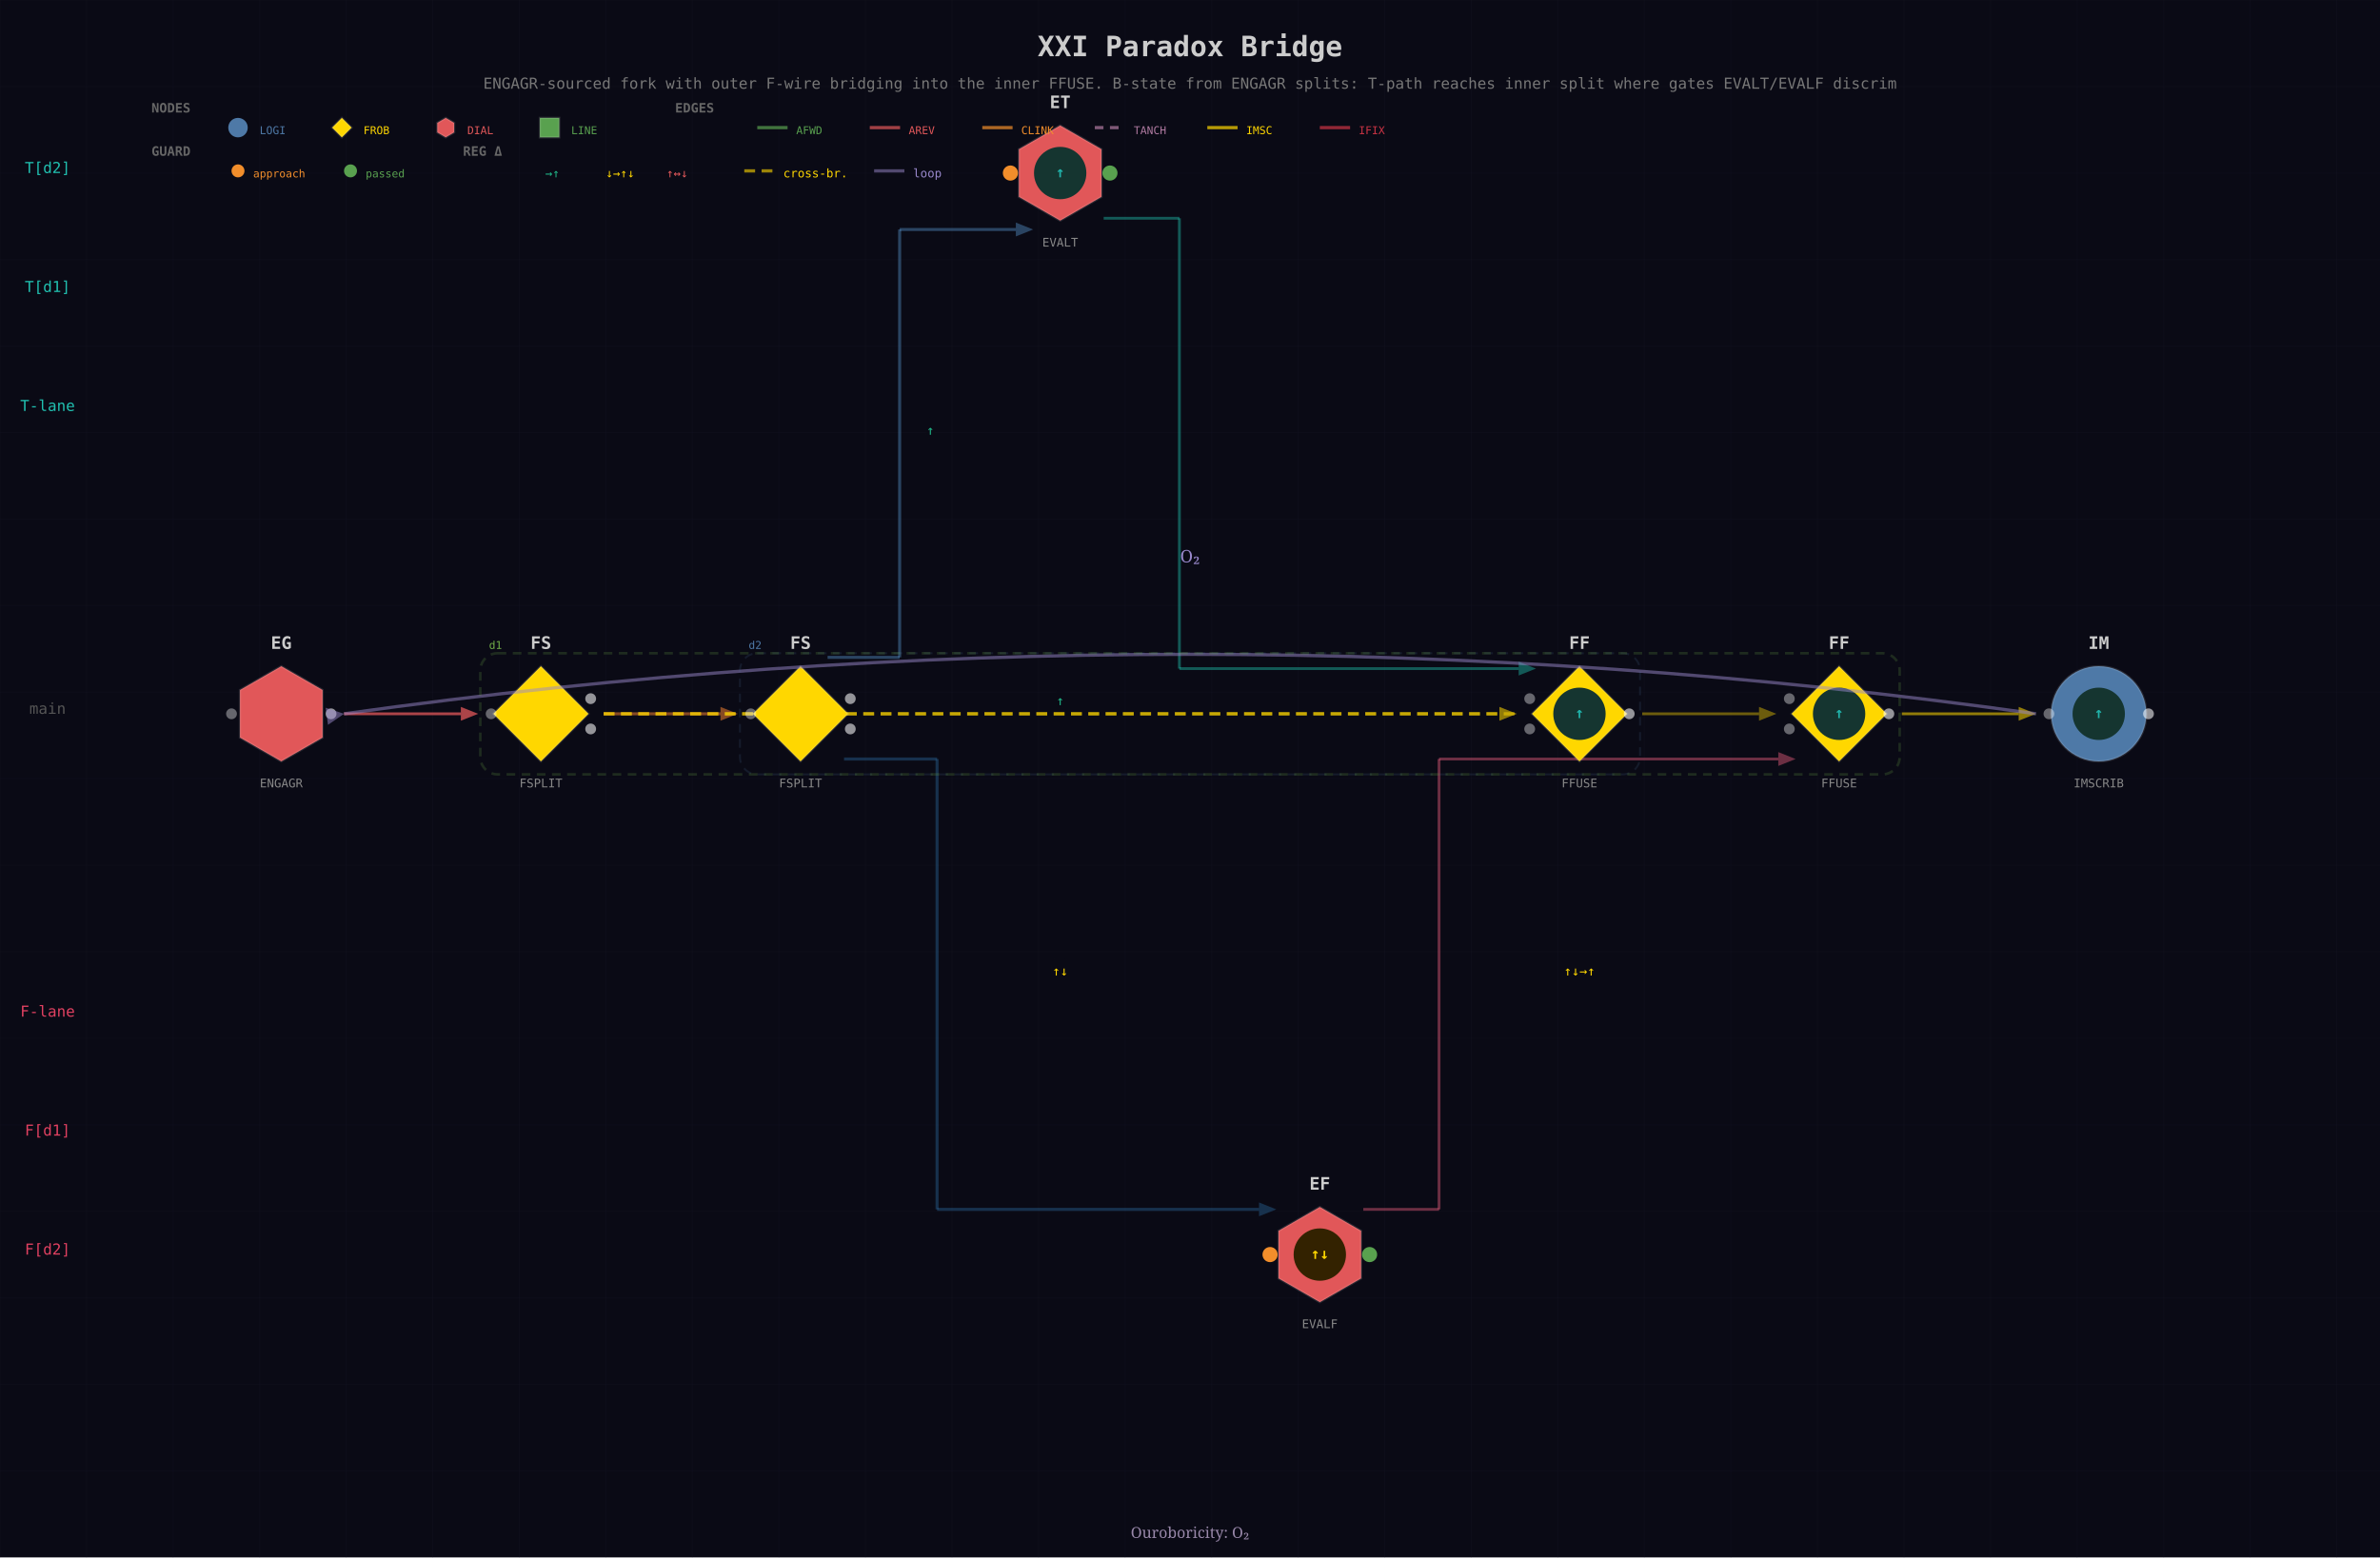
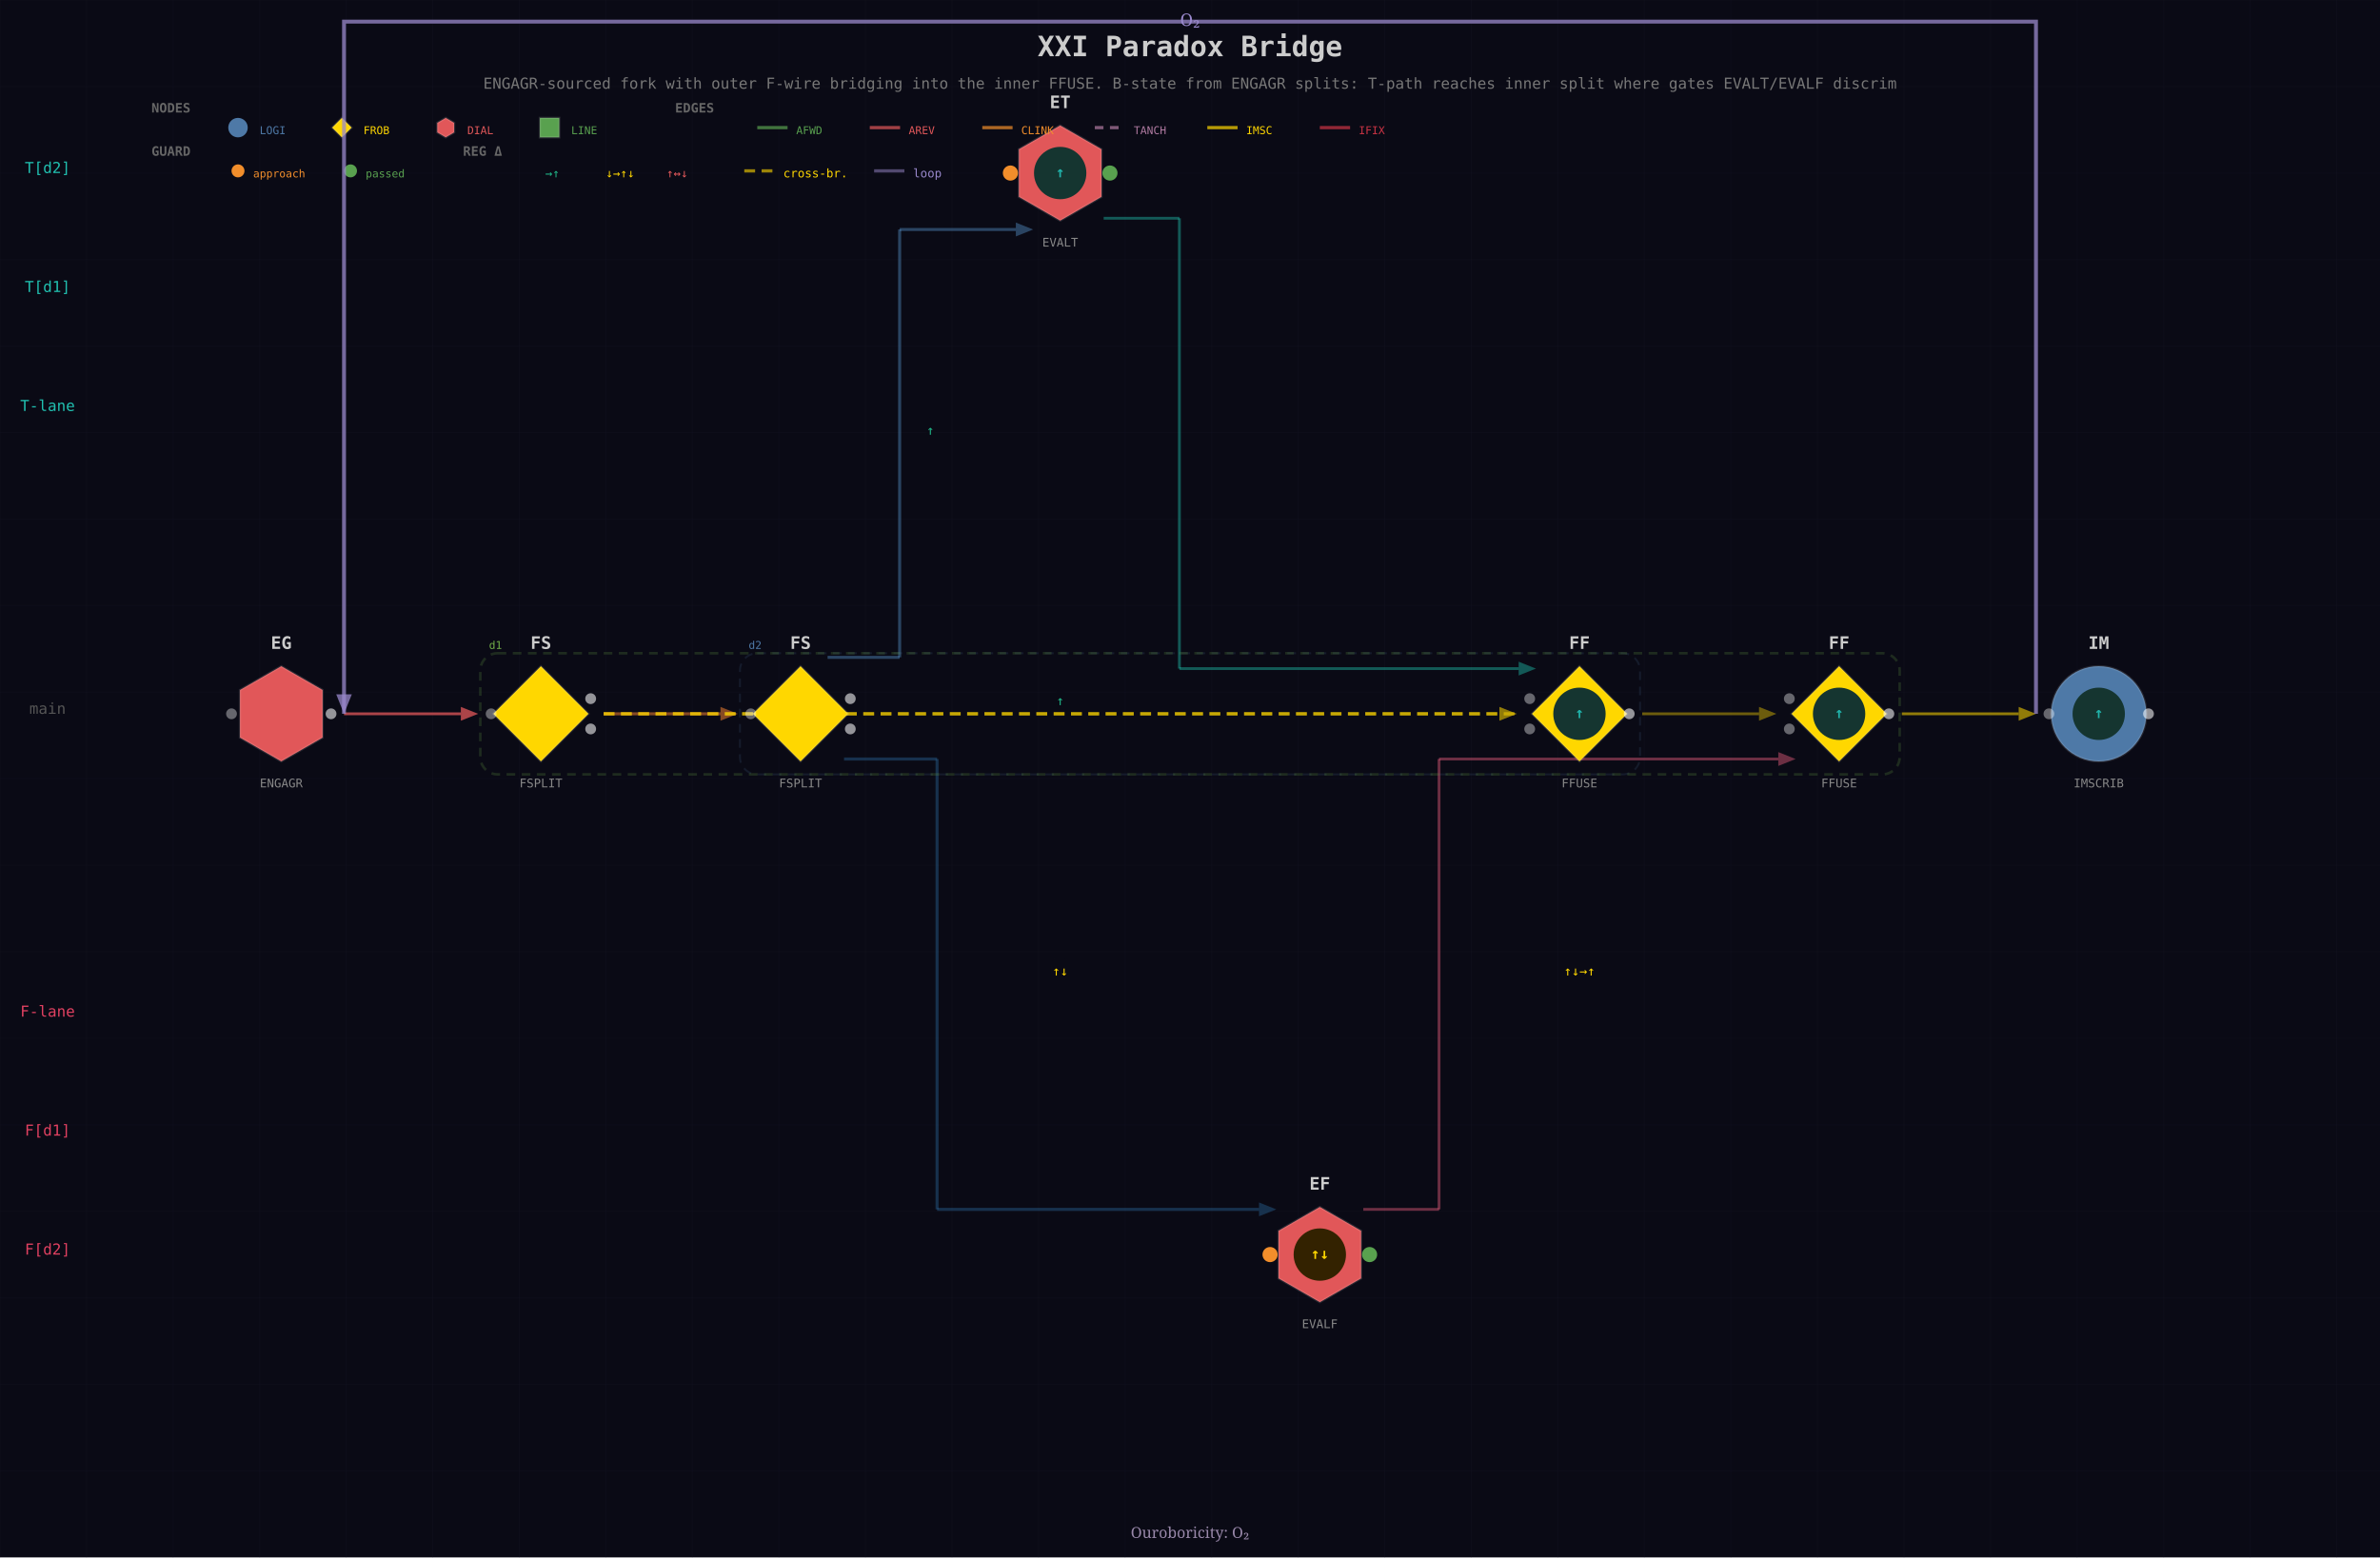
<svg xmlns="http://www.w3.org/2000/svg" viewBox="0 0 1100 720">
  <rect width="1100" height="720" fill="#0a0a15" />
  <line x1="0.0" y1="0.0" x2="0.0" y2="720.0" stroke="#151525" stroke-width="0.4" opacity="0.25" />
  <line x1="40.0" y1="0.0" x2="40.0" y2="720.0" stroke="#151525" stroke-width="0.4" opacity="0.25" />
  <line x1="80.0" y1="0.0" x2="80.0" y2="720.0" stroke="#151525" stroke-width="0.4" opacity="0.25" />
  <line x1="120.0" y1="0.0" x2="120.0" y2="720.0" stroke="#151525" stroke-width="0.4" opacity="0.25" />
  <line x1="160.0" y1="0.0" x2="160.0" y2="720.0" stroke="#151525" stroke-width="0.4" opacity="0.25" />
  <line x1="200.0" y1="0.0" x2="200.0" y2="720.0" stroke="#151525" stroke-width="0.4" opacity="0.25" />
  <line x1="240.0" y1="0.0" x2="240.0" y2="720.0" stroke="#151525" stroke-width="0.4" opacity="0.25" />
  <line x1="280.0" y1="0.0" x2="280.0" y2="720.0" stroke="#151525" stroke-width="0.4" opacity="0.25" />
  <line x1="320.0" y1="0.0" x2="320.0" y2="720.0" stroke="#151525" stroke-width="0.4" opacity="0.25" />
  <line x1="360.0" y1="0.0" x2="360.0" y2="720.0" stroke="#151525" stroke-width="0.4" opacity="0.25" />
  <line x1="400.0" y1="0.0" x2="400.0" y2="720.0" stroke="#151525" stroke-width="0.4" opacity="0.25" />
  <line x1="440.0" y1="0.0" x2="440.0" y2="720.0" stroke="#151525" stroke-width="0.4" opacity="0.25" />
  <line x1="480.0" y1="0.0" x2="480.0" y2="720.0" stroke="#151525" stroke-width="0.4" opacity="0.25" />
  <line x1="520.0" y1="0.0" x2="520.0" y2="720.0" stroke="#151525" stroke-width="0.4" opacity="0.25" />
  <line x1="560.0" y1="0.0" x2="560.0" y2="720.0" stroke="#151525" stroke-width="0.4" opacity="0.25" />
  <line x1="600.0" y1="0.0" x2="600.0" y2="720.0" stroke="#151525" stroke-width="0.4" opacity="0.25" />
  <line x1="640.0" y1="0.0" x2="640.0" y2="720.0" stroke="#151525" stroke-width="0.4" opacity="0.25" />
  <line x1="680.0" y1="0.0" x2="680.0" y2="720.0" stroke="#151525" stroke-width="0.4" opacity="0.25" />
  <line x1="720.0" y1="0.0" x2="720.0" y2="720.0" stroke="#151525" stroke-width="0.4" opacity="0.25" />
  <line x1="760.0" y1="0.0" x2="760.0" y2="720.0" stroke="#151525" stroke-width="0.4" opacity="0.25" />
  <line x1="800.0" y1="0.0" x2="800.0" y2="720.0" stroke="#151525" stroke-width="0.4" opacity="0.25" />
  <line x1="840.0" y1="0.0" x2="840.0" y2="720.0" stroke="#151525" stroke-width="0.4" opacity="0.25" />
  <line x1="880.0" y1="0.0" x2="880.0" y2="720.0" stroke="#151525" stroke-width="0.4" opacity="0.25" />
  <line x1="920.0" y1="0.0" x2="920.0" y2="720.0" stroke="#151525" stroke-width="0.4" opacity="0.25" />
  <line x1="960.0" y1="0.0" x2="960.0" y2="720.0" stroke="#151525" stroke-width="0.4" opacity="0.25" />
  <line x1="1000.0" y1="0.0" x2="1000.0" y2="720.0" stroke="#151525" stroke-width="0.4" opacity="0.25" />
  <line x1="1040.0" y1="0.0" x2="1040.0" y2="720.0" stroke="#151525" stroke-width="0.4" opacity="0.25" />
  <line x1="1080.0" y1="0.0" x2="1080.0" y2="720.0" stroke="#151525" stroke-width="0.4" opacity="0.25" />
  <line x1="0.0" y1="0.0" x2="1100.0" y2="0.0" stroke="#151525" stroke-width="0.4" opacity="0.25" />
  <line x1="0.0" y1="40.0" x2="1100.0" y2="40.0" stroke="#151525" stroke-width="0.4" opacity="0.25" />
  <line x1="0.0" y1="80.0" x2="1100.0" y2="80.0" stroke="#151525" stroke-width="0.4" opacity="0.25" />
  <line x1="0.0" y1="120.0" x2="1100.0" y2="120.0" stroke="#151525" stroke-width="0.4" opacity="0.25" />
  <line x1="0.0" y1="160.0" x2="1100.0" y2="160.0" stroke="#151525" stroke-width="0.4" opacity="0.25" />
  <line x1="0.0" y1="200.0" x2="1100.0" y2="200.0" stroke="#151525" stroke-width="0.4" opacity="0.25" />
  <line x1="0.0" y1="240.0" x2="1100.0" y2="240.0" stroke="#151525" stroke-width="0.4" opacity="0.25" />
  <line x1="0.0" y1="280.0" x2="1100.0" y2="280.0" stroke="#151525" stroke-width="0.4" opacity="0.25" />
  <line x1="0.0" y1="320.0" x2="1100.0" y2="320.0" stroke="#151525" stroke-width="0.4" opacity="0.25" />
  <line x1="0.0" y1="360.0" x2="1100.0" y2="360.0" stroke="#151525" stroke-width="0.4" opacity="0.25" />
  <line x1="0.0" y1="400.0" x2="1100.0" y2="400.0" stroke="#151525" stroke-width="0.4" opacity="0.25" />
  <line x1="0.0" y1="440.0" x2="1100.0" y2="440.0" stroke="#151525" stroke-width="0.4" opacity="0.25" />
  <line x1="0.0" y1="480.0" x2="1100.0" y2="480.0" stroke="#151525" stroke-width="0.4" opacity="0.25" />
  <line x1="0.0" y1="520.0" x2="1100.0" y2="520.0" stroke="#151525" stroke-width="0.4" opacity="0.25" />
  <line x1="0.0" y1="560.0" x2="1100.0" y2="560.0" stroke="#151525" stroke-width="0.4" opacity="0.25" />
  <line x1="0.0" y1="600.0" x2="1100.0" y2="600.0" stroke="#151525" stroke-width="0.4" opacity="0.25" />
  <line x1="0.0" y1="640.0" x2="1100.0" y2="640.0" stroke="#151525" stroke-width="0.4" opacity="0.25" />
  <line x1="0.0" y1="680.0" x2="1100.0" y2="680.0" stroke="#151525" stroke-width="0.4" opacity="0.25" />
  <text x="550.0" y="26.0" fill="#cccccc" font-size="13" text-anchor="middle" font-family="monospace" font-weight="bold">XXI Paradox Bridge</text>
  <text x="550.0" y="41.0" fill="#777" font-size="7" text-anchor="middle" font-family="monospace">ENGAGR-sourced fork with outer F-wire bridging into the inner FFUSE. B-state from ENGAGR splits: T-path reaches inner split where gates EVALT/EVALF discrim</text>
  <text x="22.0" y="190.0" fill="#20c0b0" font-size="7" text-anchor="middle" font-family="monospace">T-lane</text>
  <text x="22.0" y="135.0" fill="#20c0b0" font-size="7" text-anchor="middle" font-family="monospace">T[d1]</text>
  <text x="22.0" y="80.0" fill="#20c0b0" font-size="7" text-anchor="middle" font-family="monospace">T[d2]</text>
  <text x="22.0" y="470.0" fill="#e04060" font-size="7" text-anchor="middle" font-family="monospace">F-lane</text>
  <text x="22.0" y="525.0" fill="#e04060" font-size="7" text-anchor="middle" font-family="monospace">F[d1]</text>
  <text x="22.0" y="580.0" fill="#e04060" font-size="7" text-anchor="middle" font-family="monospace">F[d2]</text>
  <text x="22.0" y="330.0" fill="#555" font-size="7" text-anchor="middle" font-family="monospace">main</text>
  <line x1="159.0" y1="330.0" x2="213.0" y2="330.0" stroke="#e15759" stroke-width="1.3" opacity="0.75" />
  <polygon points="221.0,330.0 213.0,333.2 213.0,326.8" fill="#e15759" opacity="0.75" />
  <line x1="279.0" y1="330.0" x2="333.0" y2="330.0" stroke="#ed7d31" stroke-width="1.4" opacity="0.55" />
  <polygon points="341.0,330.0 333.0,333.2 333.0,326.8" fill="#ed7d31" opacity="0.55" />
  <line x1="279.0" y1="330.0" x2="693.0" y2="330.0" stroke="#ffd700" stroke-width="1.5" opacity="0.55" stroke-dasharray="5,3" />
  <polygon points="701.0,330.0 693.0,333.2 693.0,326.8" fill="#ffd700" opacity="0.55" />
  <line x1="279.0" y1="330.0" x2="701.0" y2="330.0" stroke="#ffd700" stroke-width="1.5" opacity="0.5" stroke-dasharray="5,3" />
  <rect x="488.0" y="318.0" width="4.0" height="10" fill="#0a0a15" opacity="0.7" rx="3" />
  <text x="490.0" y="326.0" fill="#20b888" font-size="6" text-anchor="middle" font-family="monospace">↑</text>
  <line x1="382.5" y1="303.9" x2="415.8" y2="303.9" stroke="#5b9bd5" stroke-width="1.4" opacity="0.4" />
  <line x1="415.8" y1="303.9" x2="415.8" y2="106.1" stroke="#5b9bd5" stroke-width="1.4" opacity="0.4" />
  <line x1="415.8" y1="106.1" x2="469.5" y2="106.1" stroke="#5b9bd5" stroke-width="1.4" opacity="0.4" />
  <polygon points="477.5,106.1 469.5,109.3 469.5,102.9" fill="#5b9bd5" opacity="0.4" />
  <rect x="428.0" y="193.0" width="4.0" height="10" fill="#0a0a15" opacity="0.7" rx="3" />
  <text x="430.0" y="201.0" fill="#20b888" font-size="6" text-anchor="middle" font-family="monospace">↑</text>
  <line x1="390.1" y1="350.9" x2="433.1" y2="350.9" stroke="#2b6b9f" stroke-width="1.4" opacity="0.4" />
  <line x1="433.1" y1="350.9" x2="433.1" y2="559.1" stroke="#2b6b9f" stroke-width="1.4" opacity="0.4" />
  <line x1="433.1" y1="559.1" x2="581.9" y2="559.1" stroke="#2b6b9f" stroke-width="1.4" opacity="0.4" />
  <polygon points="589.9,559.1 581.9,562.3 581.9,555.9" fill="#2b6b9f" opacity="0.4" />
  <rect x="486.0" y="443.0" width="8.0" height="10" fill="#0a0a15" opacity="0.7" rx="3" />
  <text x="490.0" y="451.0" fill="#ffd700" font-size="6" text-anchor="middle" font-family="monospace">↑↓</text>
  <line x1="510.1" y1="100.9" x2="545.1" y2="100.9" stroke="#20d0b8" stroke-width="1.3" opacity="0.4" />
  <line x1="545.1" y1="100.9" x2="545.1" y2="309.1" stroke="#20d0b8" stroke-width="1.3" opacity="0.4" />
  <line x1="545.1" y1="309.1" x2="701.9" y2="309.1" stroke="#20d0b8" stroke-width="1.3" opacity="0.4" />
  <polygon points="709.9,309.1 701.9,312.3 701.9,305.9" fill="#20d0b8" opacity="0.4" />
  <line x1="630.1" y1="559.1" x2="665.1" y2="559.1" stroke="#ff6688" stroke-width="1.3" opacity="0.4" />
  <line x1="665.1" y1="559.1" x2="665.1" y2="350.9" stroke="#ff6688" stroke-width="1.3" opacity="0.4" />
  <line x1="665.1" y1="350.9" x2="821.9" y2="350.9" stroke="#ff6688" stroke-width="1.3" opacity="0.4" />
  <polygon points="829.9,350.9 821.9,354.1 821.9,347.7" fill="#ff6688" opacity="0.4" />
  <rect x="722.0" y="443.0" width="16.0" height="10" fill="#0a0a15" opacity="0.7" rx="3" />
  <text x="730.0" y="451.0" fill="#ffd700" font-size="6" text-anchor="middle" font-family="monospace">↑↓→↑</text>
  <line x1="759.0" y1="330.0" x2="813.0" y2="330.0" stroke="#ffd700" stroke-width="1.3" opacity="0.4" />
  <polygon points="821.0,330.0 813.0,333.2 813.0,326.8" fill="#ffd700" opacity="0.4" />
  <line x1="879.0" y1="330.0" x2="933.0" y2="330.0" stroke="#ffd700" stroke-width="1.3" opacity="0.55" />
  <polygon points="941.0,330.0 933.0,333.2 933.0,326.8" fill="#ffd700" opacity="0.55" />
  <polygon points="149.1,341.0 130.0,352.0 110.9,341.0 110.9,319.0 130.0,308.0 149.1,319.0" fill="#e15759" stroke="#ffffff20" stroke-width="1.0" />
  <text x="130.0" y="300.0" fill="#cccccc" font-size="8" text-anchor="middle" font-family="monospace" font-weight="bold">EG</text>
  <text x="130.0" y="364.0" fill="#888" font-size="5.5" text-anchor="middle" font-family="monospace">ENGAGR</text>
  <circle cx="107.0" cy="330.0" r="2.5" fill="#ffffff60" stroke-width="0" />
  <circle cx="153.0" cy="330.0" r="2.5" fill="#ffffff90" stroke-width="0" />
  <polygon points="250.0,308.0 272.0,330 250.0,352.0 228.0,330" fill="#ffd700" stroke="#ffffff20" stroke-width="1.0" />
  <text x="250.0" y="300.0" fill="#cccccc" font-size="8" text-anchor="middle" font-family="monospace" font-weight="bold">FS</text>
  <text x="250.0" y="364.0" fill="#888" font-size="5.5" text-anchor="middle" font-family="monospace">FSPLIT</text>
  <circle cx="227.0" cy="330.0" r="2.5" fill="#ffffff60" stroke-width="0" />
  <circle cx="273.0" cy="323.0" r="2.5" fill="#ffffff90" stroke-width="0" />
  <circle cx="273.0" cy="337.0" r="2.5" fill="#ffffff90" stroke-width="0" />
  <polygon points="370.0,308.0 392.0,330 370.0,352.0 348.0,330" fill="#ffd700" stroke="#ffffff20" stroke-width="1.0" />
  <text x="370.0" y="300.0" fill="#cccccc" font-size="8" text-anchor="middle" font-family="monospace" font-weight="bold">FS</text>
  <text x="370.0" y="364.0" fill="#888" font-size="5.5" text-anchor="middle" font-family="monospace">FSPLIT</text>
  <circle cx="347.0" cy="330.0" r="2.5" fill="#ffffff60" stroke-width="0" />
  <circle cx="393.0" cy="323.0" r="2.5" fill="#ffffff90" stroke-width="0" />
  <circle cx="393.0" cy="337.0" r="2.5" fill="#ffffff90" stroke-width="0" />
  <polygon points="509.1,91.0 490.0,102.0 470.9,91.0 470.9,69.0 490.0,58.0 509.1,69.0" fill="#e15759" stroke="#ffffff20" stroke-width="1.0" />
  <circle cx="490.0" cy="80.0" r="12.1" fill="#153530" stroke-width="0" />
  <text x="490.0" y="82.0" fill="#20b2aa" font-size="7" text-anchor="middle" font-family="monospace" font-weight="bold">↑</text>
  <text x="490.0" y="50.0" fill="#cccccc" font-size="8" text-anchor="middle" font-family="monospace" font-weight="bold">ET</text>
  <text x="490.0" y="114.0" fill="#888" font-size="5.5" text-anchor="middle" font-family="monospace">EVALT</text>
  <circle cx="467.0" cy="80.0" r="3.5" fill="#f28e2b" stroke-width="0.8" />
  <circle cx="513.0" cy="80.0" r="3.5" fill="#59a14f" stroke-width="0.9" />
  <polygon points="629.1,591.0 610.0,602.0 590.9,591.0 590.9,569.0 610.0,558.0 629.1,569.0" fill="#e15759" stroke="#ffffff20" stroke-width="1.0" />
  <circle cx="610.0" cy="580.0" r="12.1" fill="#332200" stroke-width="0" />
  <text x="610.0" y="582.0" fill="#ffd700" font-size="7" text-anchor="middle" font-family="monospace" font-weight="bold">↑↓</text>
  <text x="610.0" y="550.0" fill="#cccccc" font-size="8" text-anchor="middle" font-family="monospace" font-weight="bold">EF</text>
  <text x="610.0" y="614.0" fill="#888" font-size="5.5" text-anchor="middle" font-family="monospace">EVALF</text>
  <circle cx="587.0" cy="580.0" r="3.5" fill="#f28e2b" stroke-width="0.8" />
  <circle cx="633.0" cy="580.0" r="3.5" fill="#59a14f" stroke-width="0.9" />
  <polygon points="730.0,308.0 752.0,330 730.0,352.0 708.0,330" fill="#ffd700" stroke="#ffffff20" stroke-width="1.0" />
  <circle cx="730.0" cy="330.0" r="12.1" fill="#153530" stroke-width="0" />
  <text x="730.0" y="332.0" fill="#20b2aa" font-size="7" text-anchor="middle" font-family="monospace" font-weight="bold">↑</text>
  <text x="730.0" y="300.0" fill="#cccccc" font-size="8" text-anchor="middle" font-family="monospace" font-weight="bold">FF</text>
  <text x="730.0" y="364.0" fill="#888" font-size="5.5" text-anchor="middle" font-family="monospace">FFUSE</text>
  <circle cx="707.0" cy="323.0" r="2.5" fill="#ffffff60" stroke-width="0" />
  <circle cx="707.0" cy="337.0" r="2.5" fill="#ffffff60" stroke-width="0" />
  <circle cx="753.0" cy="330.0" r="2.5" fill="#ffffff90" stroke-width="0" />
  <polygon points="850.0,308.0 872.0,330 850.0,352.0 828.0,330" fill="#ffd700" stroke="#ffffff20" stroke-width="1.0" />
  <circle cx="850.0" cy="330.0" r="12.1" fill="#153530" stroke-width="0" />
  <text x="850.0" y="332.0" fill="#20b2aa" font-size="7" text-anchor="middle" font-family="monospace" font-weight="bold">↑</text>
  <text x="850.0" y="300.0" fill="#cccccc" font-size="8" text-anchor="middle" font-family="monospace" font-weight="bold">FF</text>
  <text x="850.0" y="364.0" fill="#888" font-size="5.5" text-anchor="middle" font-family="monospace">FFUSE</text>
  <circle cx="827.0" cy="323.0" r="2.5" fill="#ffffff60" stroke-width="0" />
  <circle cx="827.0" cy="337.0" r="2.5" fill="#ffffff60" stroke-width="0" />
  <circle cx="873.0" cy="330.0" r="2.5" fill="#ffffff90" stroke-width="0" />
  <circle cx="970.0" cy="330.0" r="22.0" fill="#4e79a7" stroke="#ffffff20" stroke-width="1.0" />
  <circle cx="970.0" cy="330.0" r="12.1" fill="#153530" stroke-width="0" />
  <text x="970.0" y="332.0" fill="#20b2aa" font-size="7" text-anchor="middle" font-family="monospace" font-weight="bold">↑</text>
  <text x="970.0" y="300.0" fill="#cccccc" font-size="8" text-anchor="middle" font-family="monospace" font-weight="bold">IM</text>
  <text x="970.0" y="364.0" fill="#888" font-size="5.5" text-anchor="middle" font-family="monospace">IMSCRIB</text>
  <circle cx="947.0" cy="330.0" r="2.5" fill="#ffffff60" stroke-width="0" />
  <circle cx="993.0" cy="330.0" r="2.5" fill="#ffffff90" stroke-width="0" />
-   <path d="M941.0,330.0 Q550.0,275.0 159.0,330.0" fill="none" stroke="#9988cc" stroke-width="1.5" opacity="0.5" />
-   <polygon points="159.0,330.0 150.5,327.2 151.6,335.1" fill="#9988cc" opacity="0.5" />
-   <text x="550.0" y="260.0" fill="#9988cc" font-size="8" text-anchor="middle" font-family="serif">O₂</text>
  <text x="550.0" y="711.0" fill="#9988aa" font-size="7" text-anchor="middle" font-family="serif">Ouroboricity: O₂</text>
  <text x="70.0" y="52.0" fill="#666" font-size="6" text-anchor="start" font-family="monospace" font-weight="bold">NODES</text>
  <circle cx="110.0" cy="59.0" r="4.5" fill="#4e79a7" stroke-width="0" />
  <text x="120.0" y="62.0" fill="#4e79a7" font-size="5" text-anchor="start" font-family="monospace">LOGI</text>
  <polygon points="158,54.5 162.5,59 158,63.5 153.5,59" fill="#ffd700" stroke="#ffffff20" stroke-width="1.0" />
  <text x="168.0" y="62.0" fill="#ffd700" font-size="5" text-anchor="start" font-family="monospace">FROB</text>
  <polygon points="209.9,61.2 206.0,63.5 202.1,61.2 202.1,56.8 206.0,54.5 209.9,56.8" fill="#e15759" stroke="#ffffff20" stroke-width="1.0" />
  <text x="216.0" y="62.0" fill="#e15759" font-size="5" text-anchor="start" font-family="monospace">DIAL</text>
  <rect x="249.5" y="54.5" width="9.0" height="9.0" fill="#59a14f" stroke="#ffffff20" stroke-width="1.0" />
  <text x="264.0" y="62.0" fill="#59a14f" font-size="5" text-anchor="start" font-family="monospace">LINE</text>
  <text x="312.0" y="52.0" fill="#666" font-size="6" text-anchor="start" font-family="monospace" font-weight="bold">EDGES</text>
  <line x1="350.0" y1="59.0" x2="364.0" y2="59.0" stroke="#59a14f" stroke-width="1.5" opacity="0.7" />
  <text x="368.0" y="62.0" fill="#59a14f" font-size="5" text-anchor="start" font-family="monospace">AFWD</text>
  <line x1="402.0" y1="59.0" x2="416.0" y2="59.0" stroke="#e15759" stroke-width="1.5" opacity="0.7" />
  <text x="420.0" y="62.0" fill="#e15759" font-size="5" text-anchor="start" font-family="monospace">AREV</text>
  <line x1="454.0" y1="59.0" x2="468.0" y2="59.0" stroke="#f28e2b" stroke-width="1.5" opacity="0.7" />
  <text x="472.0" y="62.0" fill="#f28e2b" font-size="5" text-anchor="start" font-family="monospace">CLINK</text>
  <line x1="506.0" y1="59.0" x2="520.0" y2="59.0" stroke="#b07aa1" stroke-width="1.5" opacity="0.7" stroke-dasharray="4,3" />
  <text x="524.0" y="62.0" fill="#b07aa1" font-size="5" text-anchor="start" font-family="monospace">TANCH</text>
  <line x1="558.0" y1="59.0" x2="572.0" y2="59.0" stroke="#ffd700" stroke-width="1.5" opacity="0.7" />
  <text x="576.0" y="62.0" fill="#ffd700" font-size="5" text-anchor="start" font-family="monospace">IMSC</text>
  <line x1="610.0" y1="59.0" x2="624.0" y2="59.0" stroke="#cc3344" stroke-width="1.5" opacity="0.7" />
  <text x="628.0" y="62.0" fill="#cc3344" font-size="5" text-anchor="start" font-family="monospace">IFIX</text>
  <text x="70.0" y="72.0" fill="#666" font-size="6" text-anchor="start" font-family="monospace" font-weight="bold">GUARD</text>
  <circle cx="110.0" cy="79.0" r="3.0" fill="#f28e2b" stroke-width="0.8" />
  <text x="117.0" y="82.0" fill="#f28e2b" font-size="5" text-anchor="start" font-family="monospace">approach</text>
  <circle cx="162.0" cy="79.0" r="3.0" fill="#59a14f" stroke-width="0.9" />
  <text x="169.0" y="82.0" fill="#59a14f" font-size="5" text-anchor="start" font-family="monospace">passed</text>
  <text x="214.0" y="72.0" fill="#666" font-size="6" text-anchor="start" font-family="monospace" font-weight="bold">REG Δ</text>
  <text x="252.0" y="82.0" fill="#20b888" font-size="5.5" text-anchor="start" font-family="monospace">→↑</text>
  <text x="280.0" y="82.0" fill="#ffd700" font-size="5.5" text-anchor="start" font-family="monospace">↓→↑↓</text>
  <text x="308.0" y="82.0" fill="#e15759" font-size="5.5" text-anchor="start" font-family="monospace">↑↔↓</text>
  <line x1="344.0" y1="79.0" x2="358.0" y2="79.0" stroke="#ffd700" stroke-width="1.5" opacity="0.6" stroke-dasharray="5,3" />
  <text x="362.0" y="82.0" fill="#ffd700" font-size="5.5" text-anchor="start" font-family="monospace">cross-br.</text>
  <line x1="404.0" y1="79.0" x2="418.0" y2="79.0" stroke="#9988cc" stroke-width="1.5" opacity="0.5" />
  <text x="422.0" y="82.0" fill="#9988cc" font-size="5.5" text-anchor="start" font-family="monospace">loop</text>
  <rect x="342.0" y="302" width="416.0" height="56" fill="none" stroke="#4e79a7" stroke-width="0.9" opacity="0.15" rx="8" ry="8" stroke-dasharray="4,3" />
  <text x="346.0" y="300.0" fill="#4e79a7" font-size="5" text-anchor="start" font-family="monospace">d2</text>
  <rect x="222.0" y="302" width="656.0" height="56" fill="none" stroke="#70ad47" stroke-width="1.2" opacity="0.2" rx="8" ry="8" stroke-dasharray="4,3" />
  <text x="226.0" y="300.0" fill="#70ad47" font-size="5" text-anchor="start" font-family="monospace">d1</text>
+   <path d="M941.0,330.0 L941.0,10.0 L159.0,10.0 L159.0,330.0" fill="none" stroke="#9988cc" stroke-width="1.8" opacity="0.75" />
+   <polygon points="159.0,330.0 155.4,321.0 162.6,321.0" fill="#9988cc" opacity="0.75" />
+   <text x="550.0" y="12.0" fill="#9988cc" font-size="8" text-anchor="middle" font-family="serif">O₂</text>
</svg>
